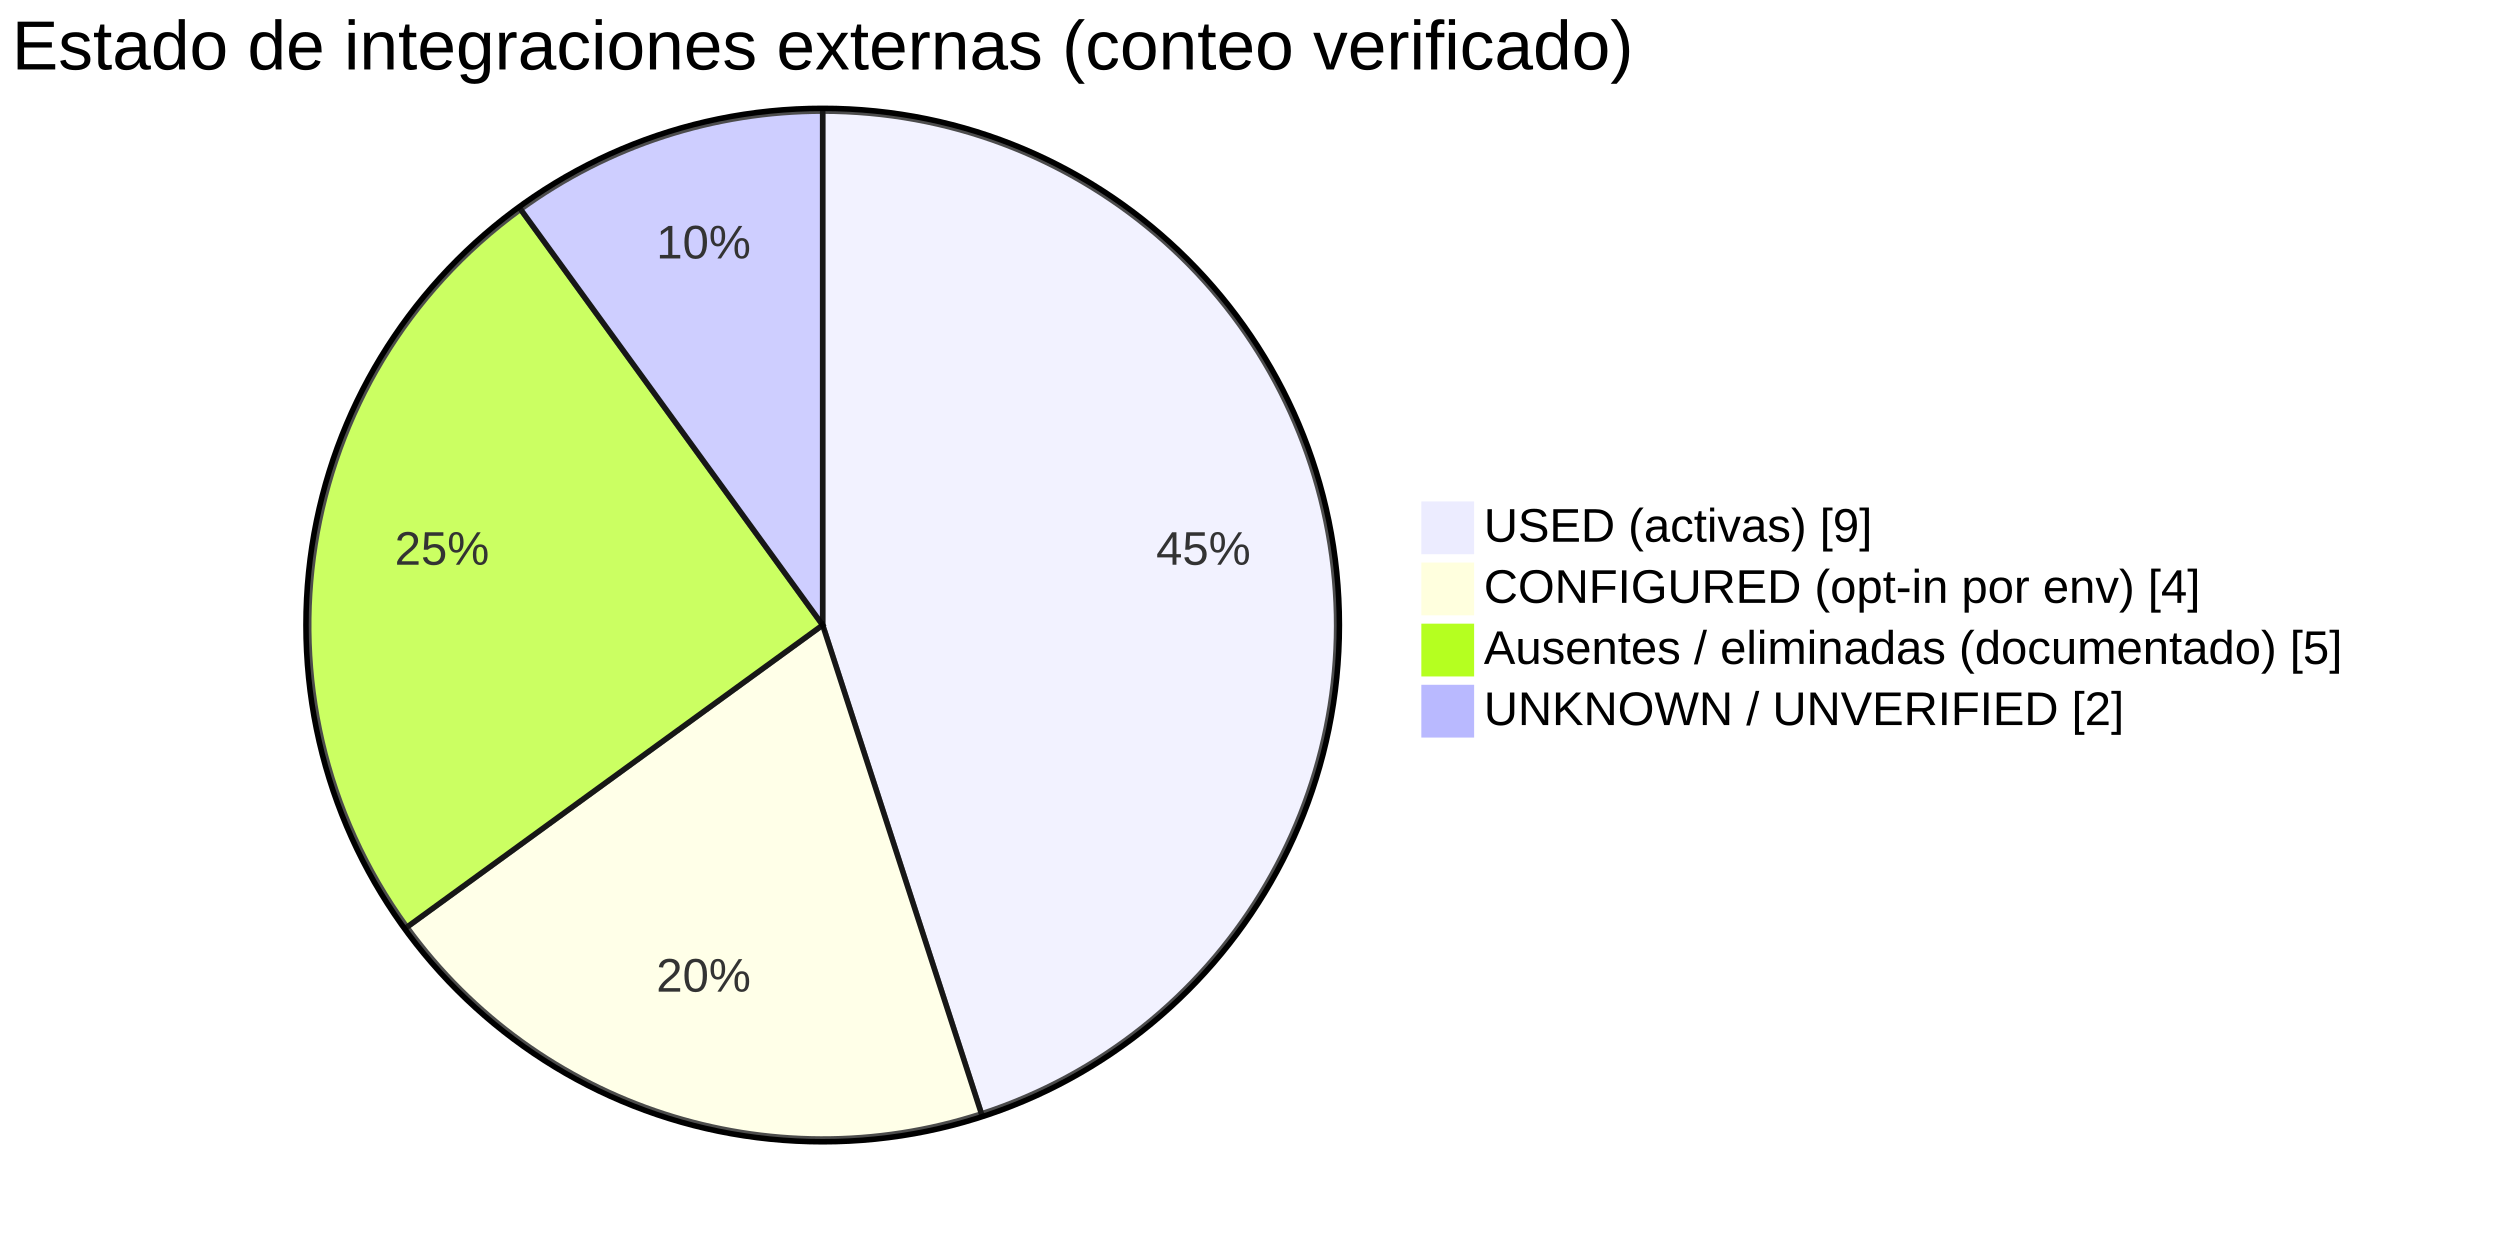
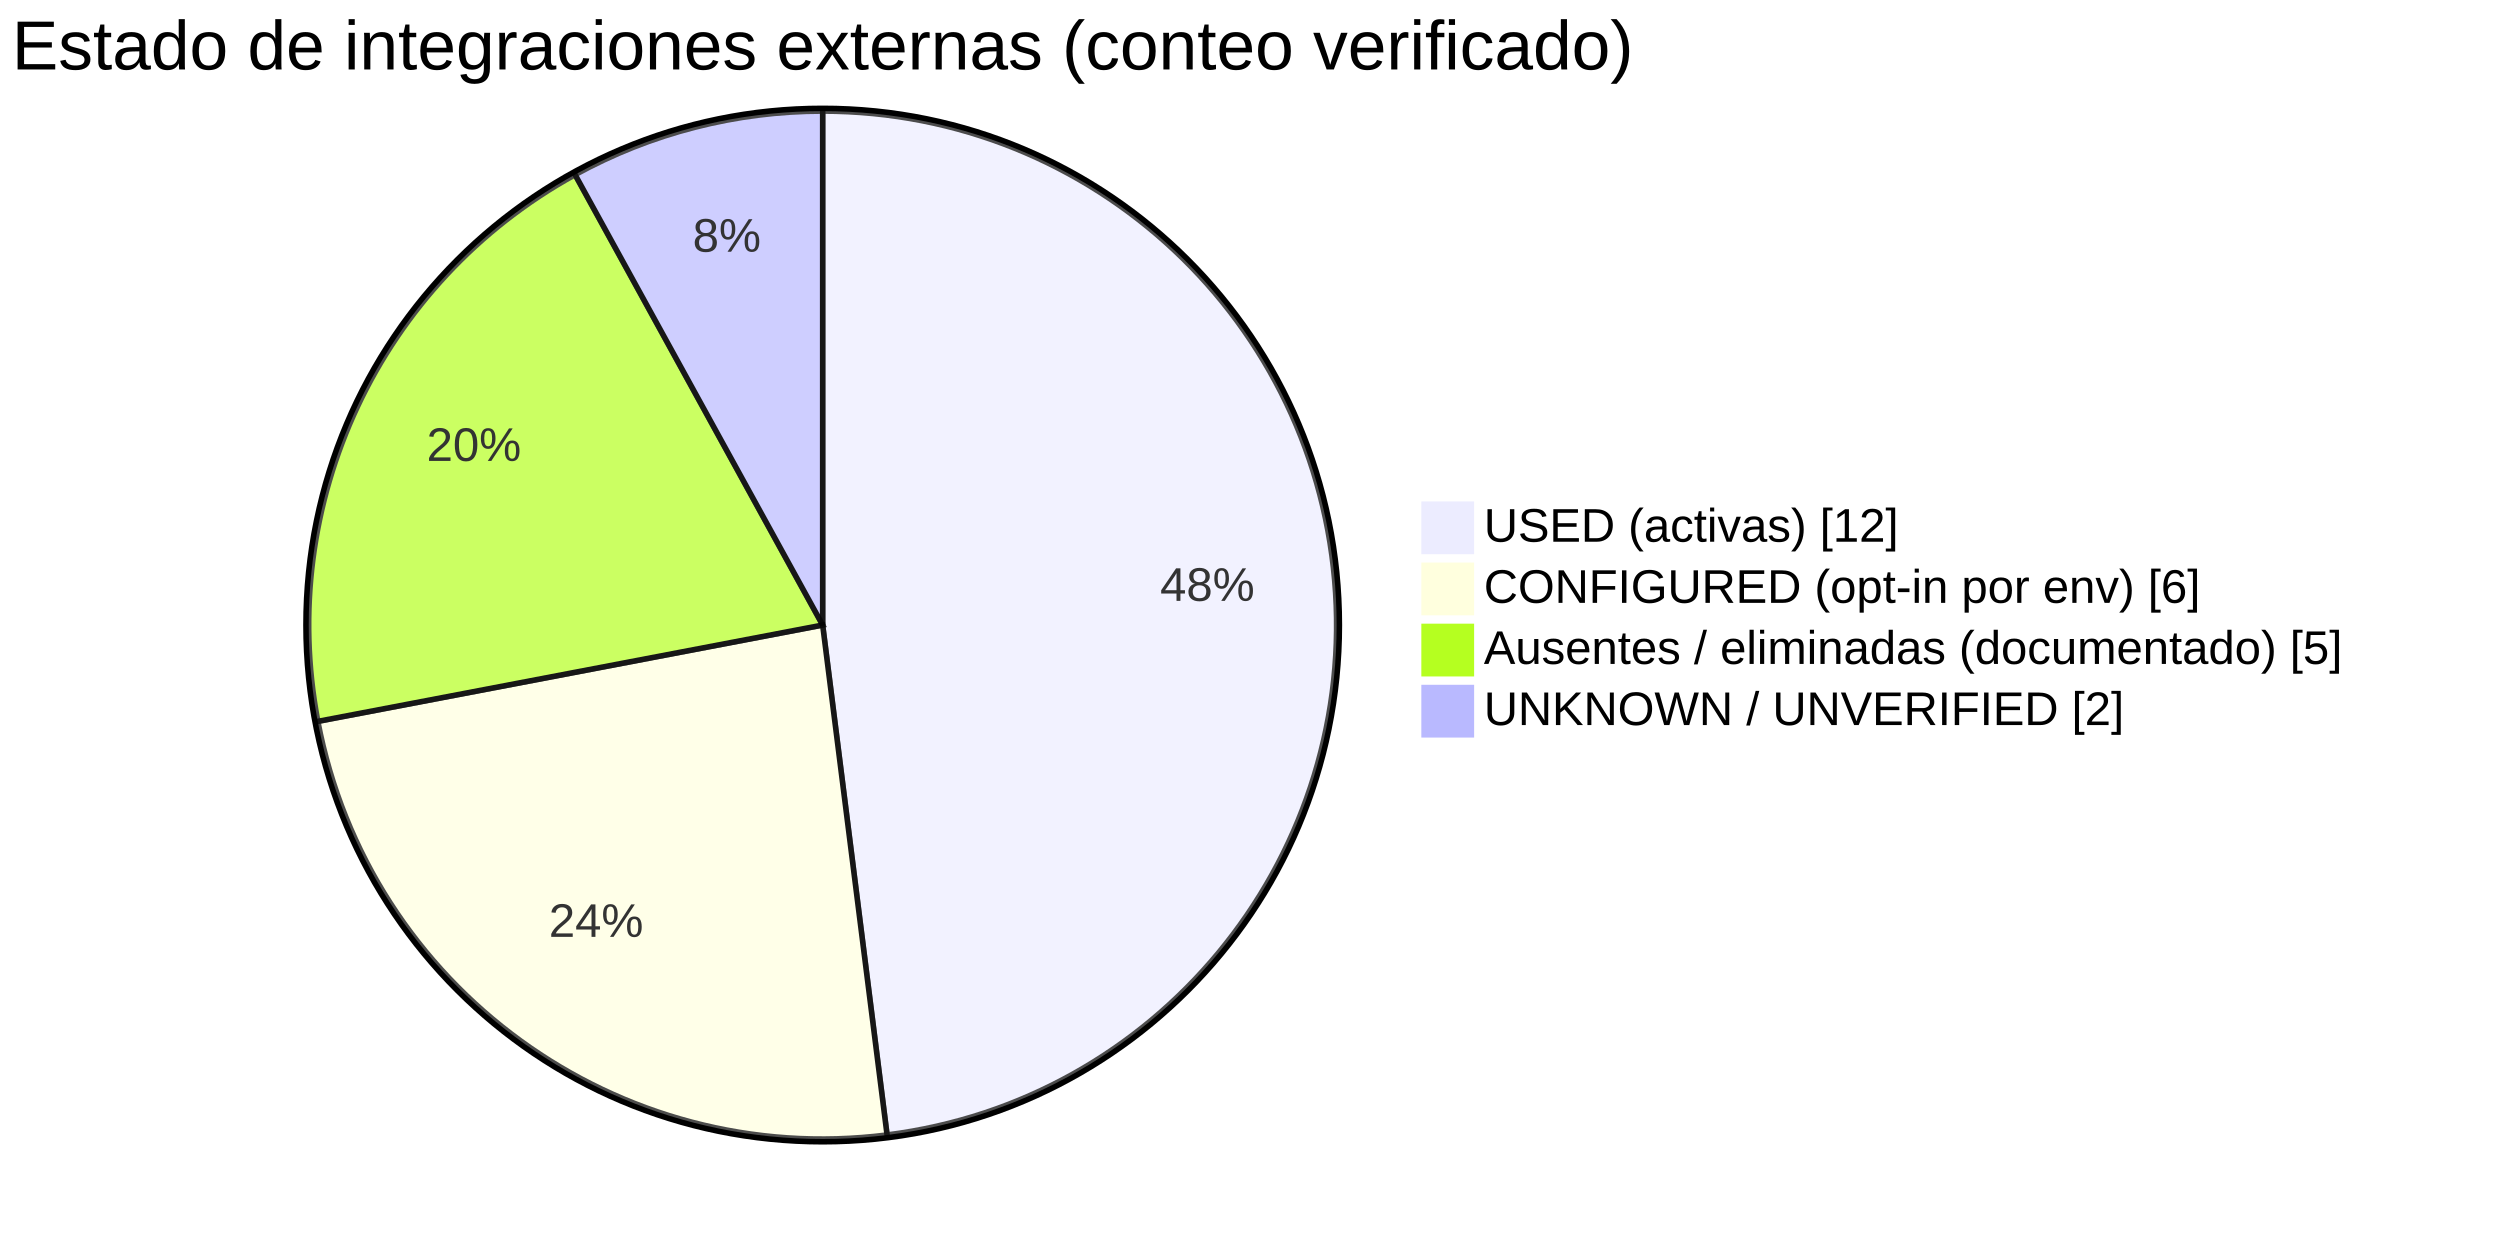
- <svg xmlns="http://www.w3.org/2000/svg" id="my-svg" width="100%" viewBox="-71.133 0 899.914 450" style="max-width: 899.914px; background-color: transparent;" role="graphics-document document" aria-roledescription="pie">
+ <svg xmlns="http://www.w3.org/2000/svg" id="my-svg" width="100%" viewBox="-71.133 0 899.914 450" style="max-width: 899.914px; background-color: white;" role="graphics-document document" aria-roledescription="pie">
  <style>#my-svg{font-family:"trebuchet ms",verdana,arial,sans-serif;font-size:16px;fill:#333;}@keyframes edge-animation-frame{from{stroke-dashoffset:0;}}@keyframes dash{to{stroke-dashoffset:0;}}#my-svg .edge-animation-slow{stroke-dasharray:9,5!important;stroke-dashoffset:900;animation:dash 50s linear infinite;stroke-linecap:round;}#my-svg .edge-animation-fast{stroke-dasharray:9,5!important;stroke-dashoffset:900;animation:dash 20s linear infinite;stroke-linecap:round;}#my-svg .error-icon{fill:#552222;}#my-svg .error-text{fill:#552222;stroke:#552222;}#my-svg .edge-thickness-normal{stroke-width:1px;}#my-svg .edge-thickness-thick{stroke-width:3.5px;}#my-svg .edge-pattern-solid{stroke-dasharray:0;}#my-svg .edge-thickness-invisible{stroke-width:0;fill:none;}#my-svg .edge-pattern-dashed{stroke-dasharray:3;}#my-svg .edge-pattern-dotted{stroke-dasharray:2;}#my-svg .marker{fill:#333333;stroke:#333333;}#my-svg .marker.cross{stroke:#333333;}#my-svg svg{font-family:"trebuchet ms",verdana,arial,sans-serif;font-size:16px;}#my-svg p{margin:0;}#my-svg .pieCircle{stroke:black;stroke-width:2px;opacity:0.7;}#my-svg .pieCircle.highlighted{scale:1.05;opacity:1;}#my-svg .pieCircle.highlightedOnHover:hover{transition-duration:250ms;scale:1.05;opacity:1;}#my-svg .pieOuterCircle{stroke:black;stroke-width:2px;fill:none;}#my-svg .pieTitleText{text-anchor:middle;font-size:25px;fill:black;font-family:"trebuchet ms",verdana,arial,sans-serif;}#my-svg .slice{font-family:"trebuchet ms",verdana,arial,sans-serif;fill:#333;font-size:17px;}#my-svg .legend text{fill:black;font-family:"trebuchet ms",verdana,arial,sans-serif;font-size:17px;}#my-svg .node .neo-node{stroke:#9370DB;}#my-svg [data-look="neo"].node rect,#my-svg [data-look="neo"].cluster rect,#my-svg [data-look="neo"].node polygon{stroke:#9370DB;filter:drop-shadow(1px 2px 2px rgba(185, 185, 185, 1));}#my-svg [data-look="neo"].swimlane.cluster rect{filter:none;}#my-svg [data-look="neo"].node path{stroke:#9370DB;stroke-width:1px;}#my-svg [data-look="neo"].node .outer-path{filter:drop-shadow(1px 2px 2px rgba(185, 185, 185, 1));}#my-svg [data-look="neo"].node .neo-line path{stroke:#9370DB;filter:none;}#my-svg [data-look="neo"].node circle{stroke:#9370DB;filter:drop-shadow(1px 2px 2px rgba(185, 185, 185, 1));}#my-svg [data-look="neo"].node circle .state-start{fill:#000000;}#my-svg [data-look="neo"].icon-shape .icon{fill:#9370DB;filter:drop-shadow(1px 2px 2px rgba(185, 185, 185, 1));}#my-svg [data-look="neo"].icon-shape .icon-neo path{stroke:#9370DB;filter:drop-shadow(1px 2px 2px rgba(185, 185, 185, 1));}#my-svg :root{--mermaid-font-family:"trebuchet ms",verdana,arial,sans-serif;}</style>
  <g />
  <g transform="translate(225,225)">
    <g>
      <circle cx="0" cy="0" r="186" class="pieOuterCircle" />
-       <path d="M0,-185A185,185,0,0,1,57.168,175.945L0,0Z" fill="#ECECFF" class="pieCircle" />
-       <path d="M57.168,175.945A185,185,0,0,1,-149.668,108.74L0,0Z" fill="#ffffde" class="pieCircle" />
-       <path d="M-149.668,108.74A185,185,0,0,1,-108.74,-149.668L0,0Z" fill="hsl(80, 100%, 56.275%)" class="pieCircle" />
-       <path d="M-108.74,-149.668A185,185,0,0,1,0,-185L0,0Z" fill="hsl(240, 100%, 86.275%)" class="pieCircle" />
-       <text transform="translate(137.0418,-21.70528)" class="slice" style="text-anchor: middle;">45%</text>
-       <text transform="translate(-42.87611,131.9591)" class="slice" style="text-anchor: middle;">20%</text>
-       <text transform="translate(-137.0418,-21.70528)" class="slice" style="text-anchor: middle;">25%</text>
-       <text transform="translate(-42.87611,-131.9591)" class="slice" style="text-anchor: middle;">10%</text>
+       <path d="M0,-185A185,185,0,0,1,23.187,183.541L0,0Z" fill="#ECECFF" class="pieCircle" />
+       <path d="M23.187,183.541A185,185,0,0,1,-181.723,34.666L0,0Z" fill="#ffffde" class="pieCircle" />
+       <path d="M-181.723,34.666A185,185,0,0,1,-89.124,-162.117L0,0Z" fill="hsl(80, 100%, 56.275%)" class="pieCircle" />
+       <path d="M-89.124,-162.117A185,185,0,0,1,0,-185L0,0Z" fill="hsl(240, 100%, 86.275%)" class="pieCircle" />
+       <text transform="translate(138.4762,-8.712185)" class="slice" style="text-anchor: middle;">48%</text>
+       <text transform="translate(-81.5552,112.2511)" class="slice" style="text-anchor: middle;">24%</text>
+       <text transform="translate(-125.5448,-59.07688)" class="slice" style="text-anchor: middle;">20%</text>
+       <text transform="translate(-34.50572,-134.3909)" class="slice" style="text-anchor: middle;">8%</text>
    </g>
    <text x="0" y="-200" class="pieTitleText">Estado de integraciones externas (conteo verificado)</text>
    <g class="legend" transform="translate(216,-44)">
      <rect width="18" height="18" style="fill: rgb(236, 236, 255); stroke: rgb(236, 236, 255);" />
-       <text x="22" y="14">USED (activas) [9]</text>
+       <text x="22" y="14">USED (activas) [12]</text>
    </g>
    <g class="legend" transform="translate(216,-22)">
      <rect width="18" height="18" style="fill: rgb(255, 255, 222); stroke: rgb(255, 255, 222);" />
-       <text x="22" y="14">CONFIGURED (opt-in por env) [4]</text>
+       <text x="22" y="14">CONFIGURED (opt-in por env) [6]</text>
    </g>
    <g class="legend" transform="translate(216,0)">
      <rect width="18" height="18" style="fill: rgb(181, 255, 32); stroke: rgb(181, 255, 32);" />
      <text x="22" y="14">Ausentes / eliminadas (documentado) [5]</text>
    </g>
    <g class="legend" transform="translate(216,22)">
      <rect width="18" height="18" style="fill: rgb(185, 185, 255); stroke: rgb(185, 185, 255);" />
      <text x="22" y="14">UNKNOWN / UNVERIFIED [2]</text>
    </g>
  </g>
</svg>
